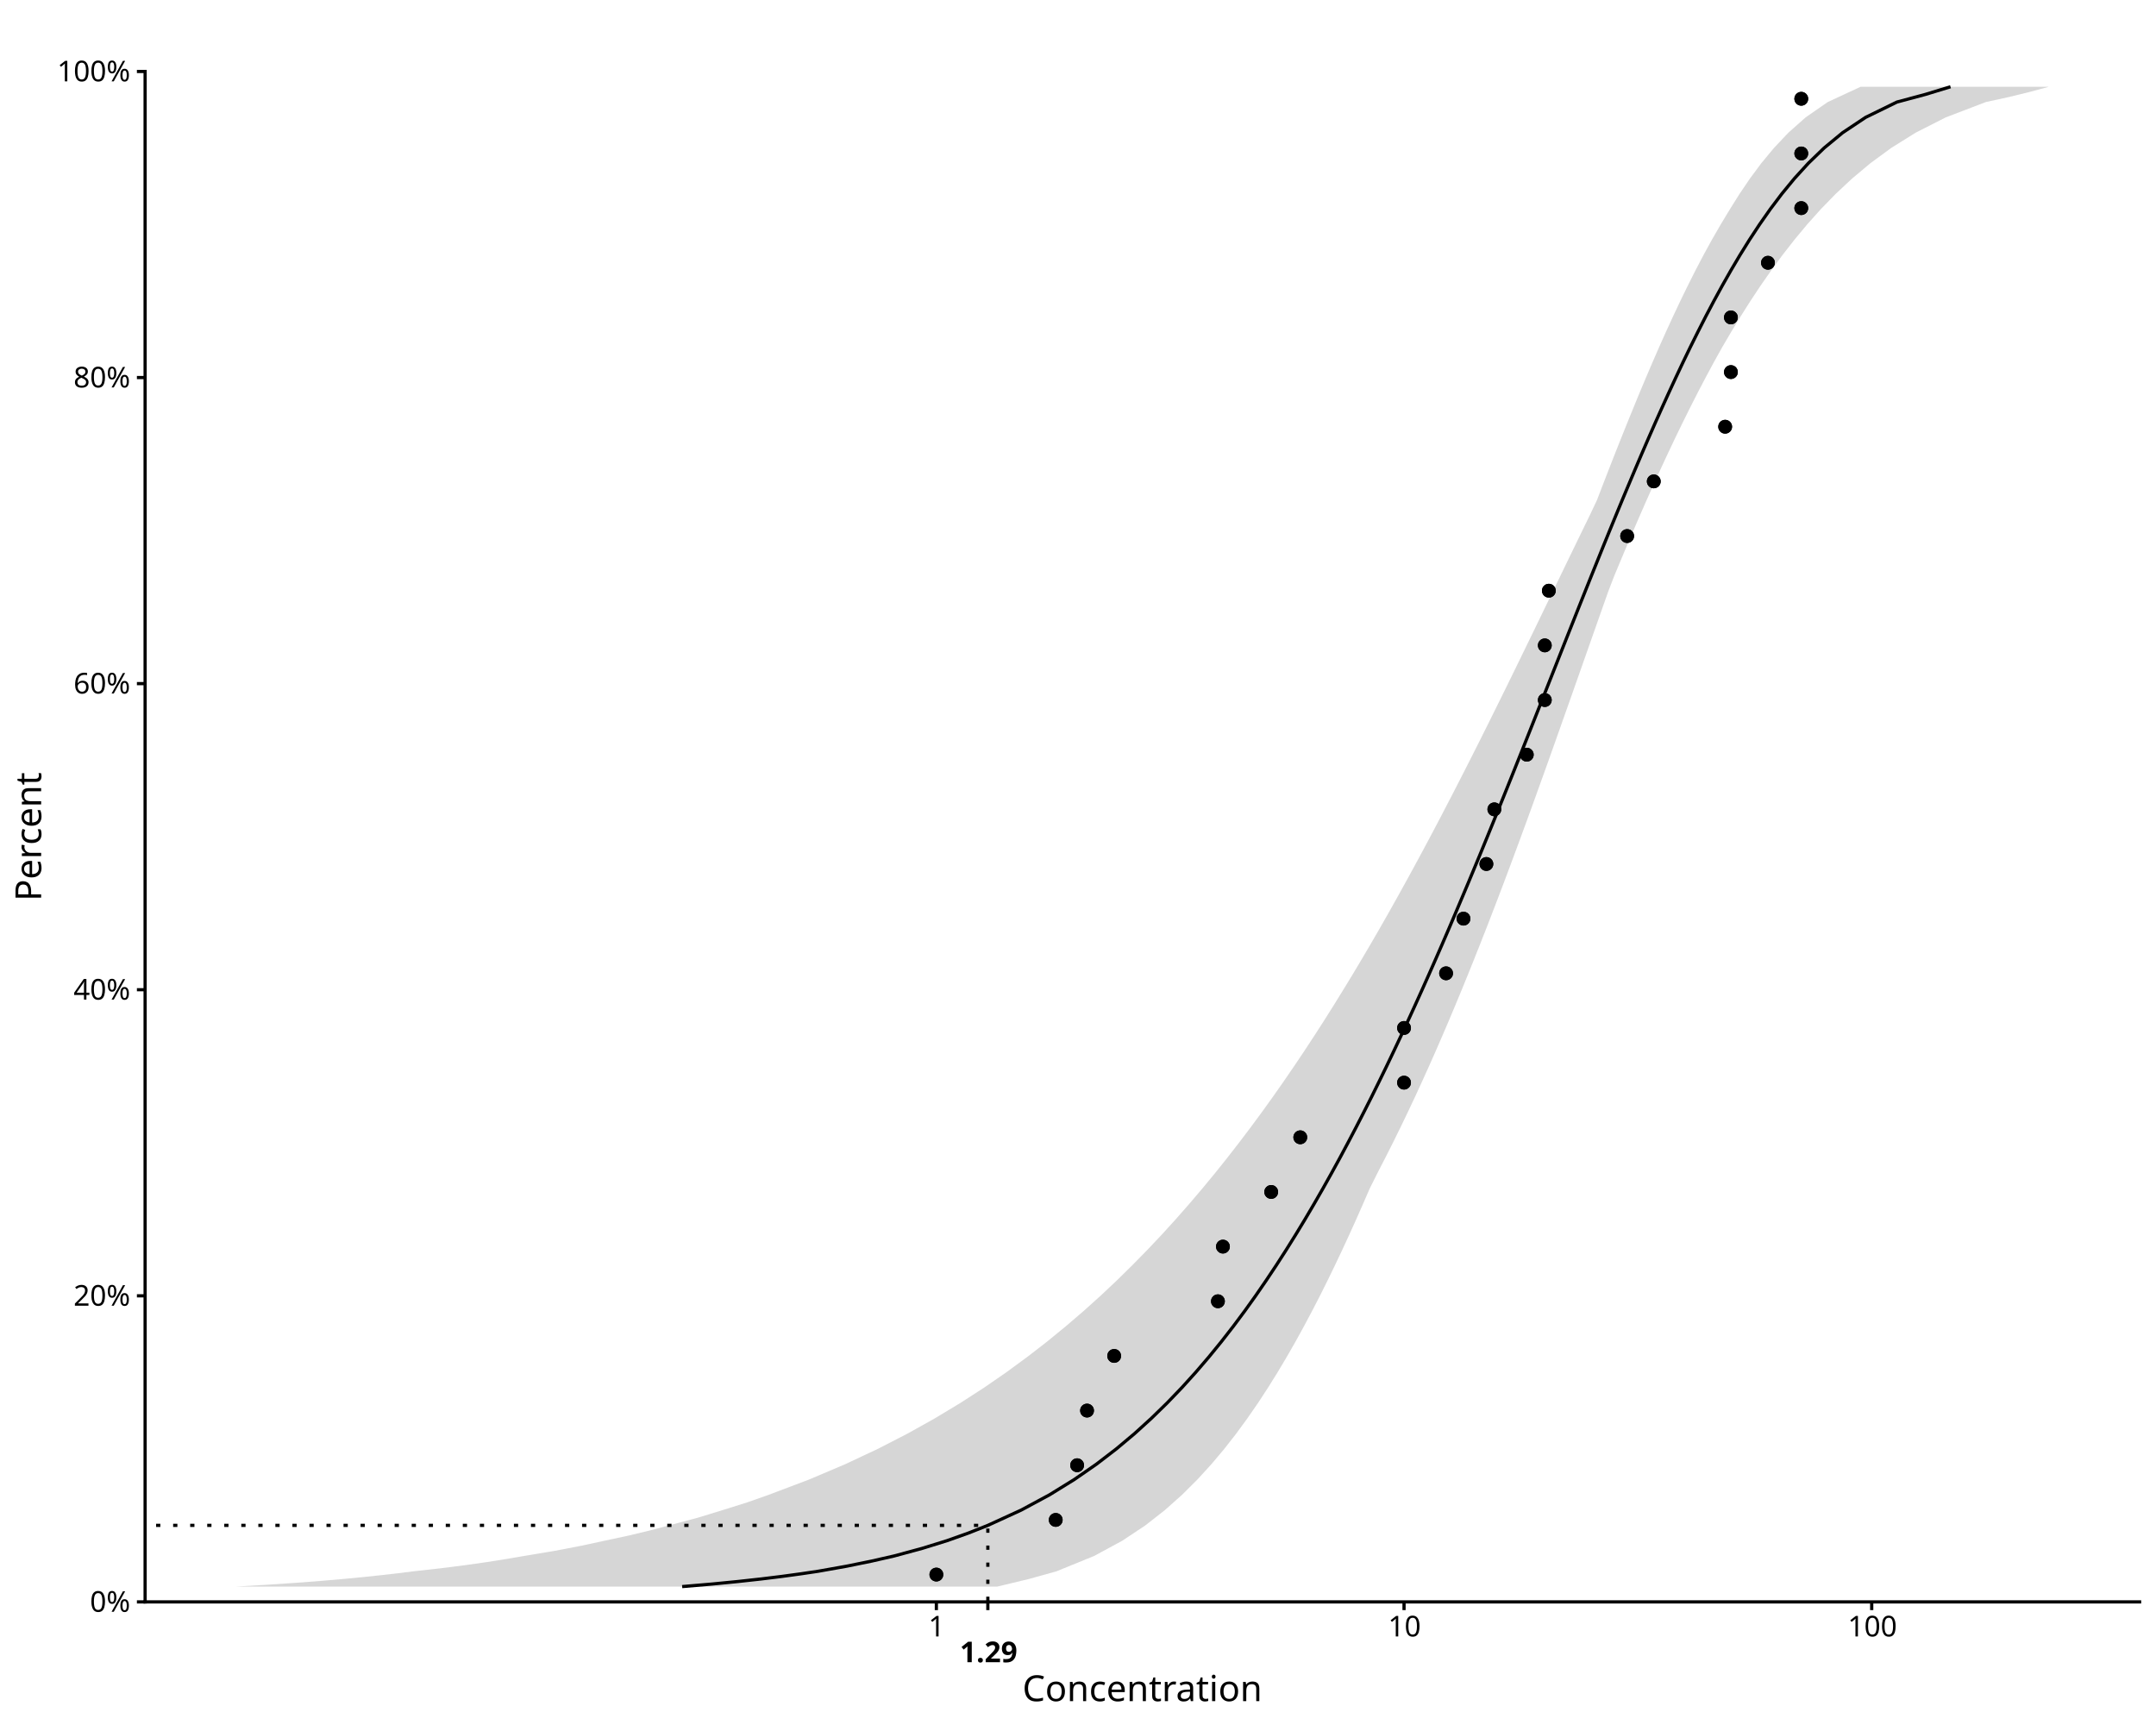
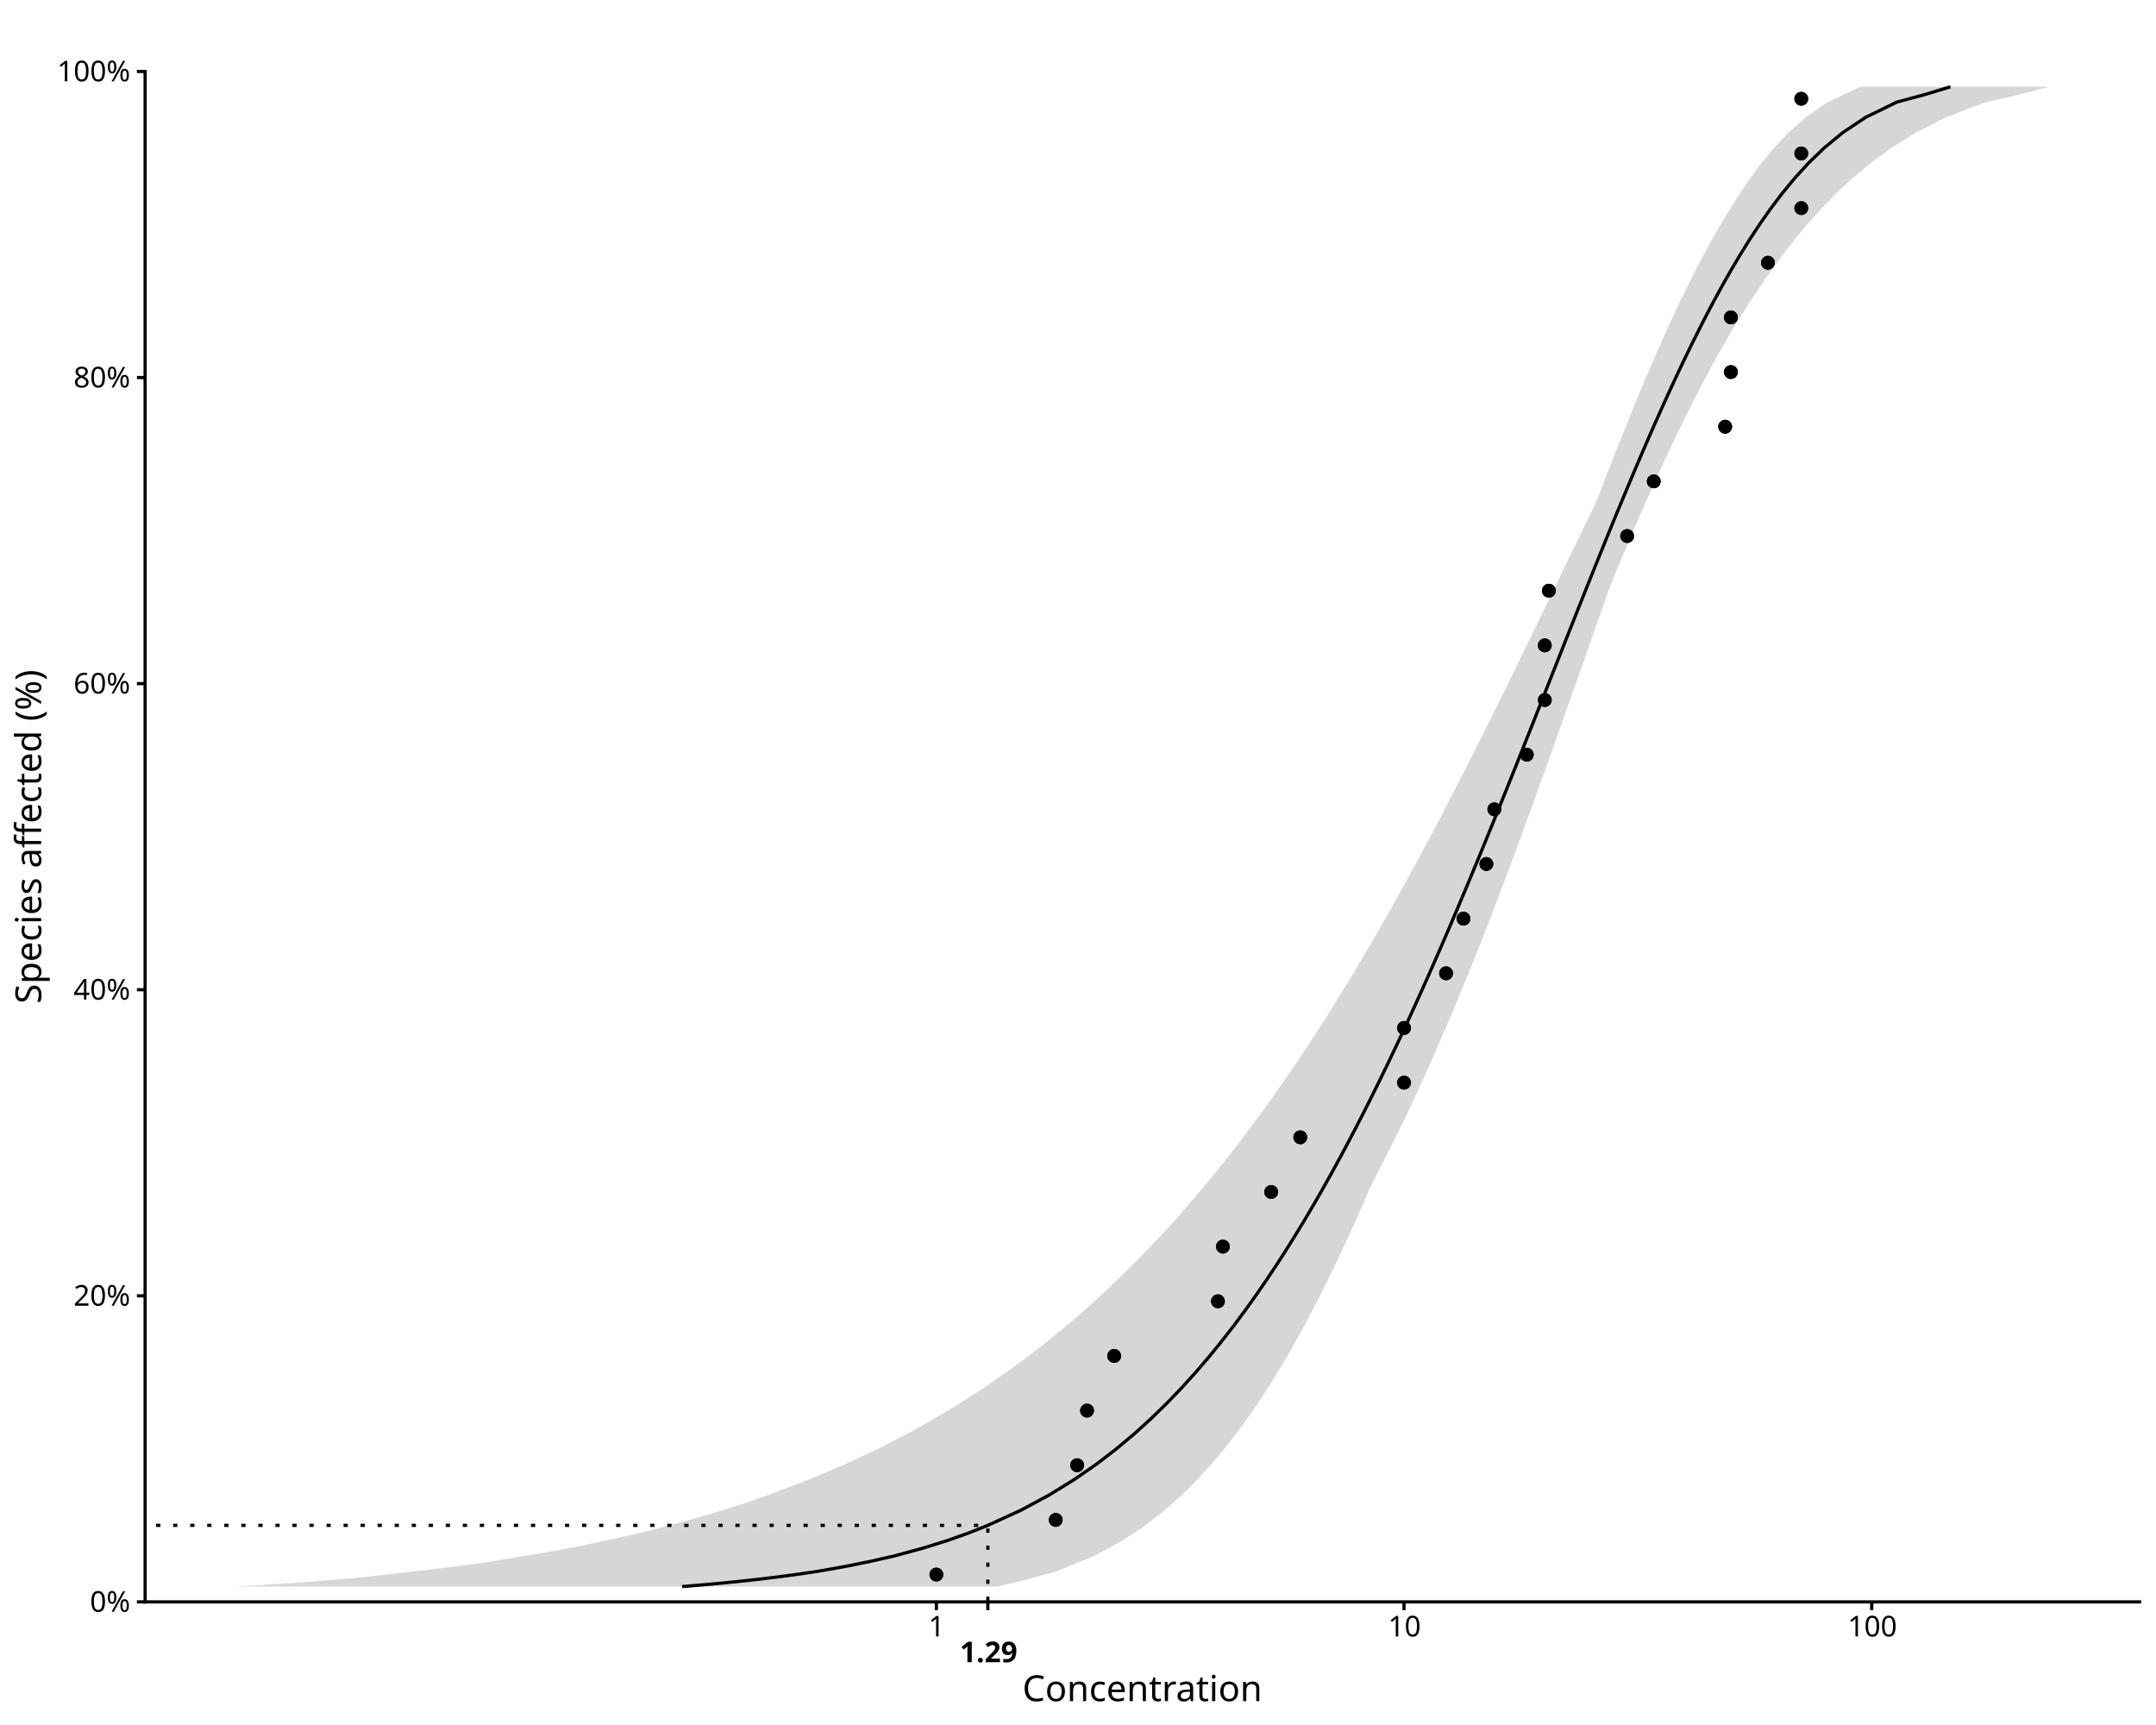
<svg xmlns="http://www.w3.org/2000/svg" class="svglite" data-engine-version="2.0" width="720.00pt" height="576.00pt" viewBox="0 0 720.00 576.00">
  <defs>
    <style type="text/css">
    .svglite line, .svglite polyline, .svglite polygon, .svglite path, .svglite rect, .svglite circle {
      fill: none;
      stroke: #000000;
      stroke-linecap: round;
      stroke-linejoin: round;
      stroke-miterlimit: 10.00;
    }
  </style>
  </defs>
  <rect width="100%" height="100%" style="stroke: none; fill: #FFFFFF;" />
  <defs>
    <clipPath id="cpMC4wMHw3MjAuMDB8MC4wMHw1NzYuMDA=">
      <rect x="0.00" y="0.00" width="720.00" height="576.00" />
    </clipPath>
  </defs>
  <g clip-path="url(#cpMC4wMHw3MjAuMDB8MC4wMHw1NzYuMDA=)">
    <rect x="0.00" y="0.00" width="720.00" height="576.00" style="stroke-width: 1.07; stroke: #FFFFFF; fill: #FFFFFF;" />
  </g>
  <defs>
    <clipPath id="cpNDguNDZ8NzE0LjUyfDIzLjg2fDUzNC44OQ==">
      <rect x="48.46" y="23.86" width="666.07" height="511.03" />
    </clipPath>
  </defs>
  <g clip-path="url(#cpNDguNDZ8NzE0LjUyfDIzLjg2fDUzNC44OQ==)">
    <rect x="48.46" y="23.86" width="666.07" height="511.03" style="stroke-width: 1.07; stroke: none; fill: #FFFFFF;" />
    <polygon points="333.06,529.78 343.67,527.23 352.84,524.67 365.38,519.56 374.82,514.45 382.50,509.34 389.03,504.23 394.76,499.12 399.90,494.01 404.56,488.90 408.86,483.79 412.85,478.68 416.59,473.57 420.12,468.46 423.46,463.35 426.65,458.24 429.69,453.13 432.62,448.02 435.43,442.91 438.15,437.80 440.79,432.69 443.34,427.58 445.83,422.46 448.25,417.35 450.61,412.24 452.92,407.13 455.18,402.02 457.40,396.91 459.95,391.80 462.58,386.69 465.16,381.58 467.68,376.47 470.14,371.36 472.55,366.25 474.90,361.14 477.21,356.03 479.48,350.92 481.70,345.81 483.89,340.70 486.04,335.59 488.16,330.48 490.24,325.37 492.30,320.26 494.33,315.15 496.34,310.04 498.32,304.93 500.28,299.82 502.22,294.71 504.14,289.60 506.04,284.49 507.93,279.38 509.80,274.27 511.67,269.15 513.51,264.04 515.35,258.93 517.18,253.82 519.00,248.71 520.81,243.60 522.62,238.49 524.43,233.38 526.23,228.27 528.03,223.16 529.83,218.05 531.63,212.94 533.43,207.83 535.23,202.72 537.04,197.61 539.00,192.50 541.13,187.39 543.28,182.28 545.46,177.17 547.67,172.06 549.91,166.95 552.20,161.84 554.52,156.73 556.89,151.62 559.31,146.51 561.79,141.40 564.32,136.29 566.92,131.18 569.59,126.07 572.34,120.95 575.19,115.84 578.19,110.73 581.31,105.62 584.55,100.51 587.94,95.40 591.50,90.29 595.25,85.18 599.24,80.07 603.49,74.96 608.06,69.85 613.03,64.74 618.50,59.63 624.60,54.52 631.56,49.41 639.74,44.30 649.80,39.19 663.17,34.08 670.95,32.38 677.92,30.67 684.24,28.97 679.53,28.97 674.46,28.97 668.99,28.97 663.03,28.97 656.50,28.97 649.27,28.97 641.18,28.97 631.99,28.97 621.36,28.97 610.37,34.08 603.00,39.19 597.24,44.30 592.41,49.41 588.18,54.52 584.39,59.63 580.93,64.74 577.72,69.85 574.63,74.96 571.68,80.07 568.88,85.18 566.20,90.29 563.63,95.40 561.14,100.51 558.73,105.62 556.38,110.73 554.10,115.84 551.87,120.95 549.68,126.07 547.53,131.18 545.43,136.29 543.35,141.40 541.30,146.51 539.27,151.62 537.27,156.73 535.29,161.84 533.33,166.95 530.91,172.06 528.42,177.17 525.94,182.28 523.46,187.39 520.99,192.50 518.52,197.61 516.04,202.72 513.57,207.83 511.09,212.94 508.60,218.05 506.11,223.16 503.61,228.27 501.09,233.38 498.56,238.49 496.02,243.60 493.46,248.71 490.88,253.82 488.28,258.93 485.66,264.04 483.01,269.15 480.34,274.27 477.64,279.38 474.91,284.49 472.15,289.60 469.35,294.71 466.52,299.82 463.65,304.93 460.74,310.04 457.78,315.15 454.77,320.26 451.72,325.37 448.61,330.48 445.45,335.59 442.23,340.70 438.94,345.81 435.59,350.92 432.16,356.03 428.66,361.14 425.07,366.25 421.40,371.36 417.63,376.47 413.76,381.58 409.79,386.69 405.70,391.80 401.48,396.91 397.13,402.02 392.64,407.13 387.99,412.24 383.16,417.35 378.15,422.46 372.94,427.58 367.51,432.69 361.83,437.80 355.87,442.91 349.62,448.02 343.02,453.13 336.05,458.24 328.64,463.35 320.73,468.46 312.25,473.57 303.11,478.68 293.17,483.79 282.29,488.90 270.25,494.01 256.75,499.12 249.49,501.68 241.37,504.23 233.01,506.79 223.46,509.34 217.03,511.04 209.92,512.75 201.97,514.45 194.10,516.15 185.20,517.86 174.95,519.56 169.02,520.58 162.52,521.61 155.34,522.63 147.30,523.65 138.18,524.67 133.04,525.31 127.48,525.95 121.42,526.59 114.77,527.23 107.39,527.87 99.12,528.50 89.69,529.14 78.73,529.78 " style="stroke-width: 1.07; stroke: none; fill: #333333; fill-opacity: 0.20;" />
    <polyline points="227.81,529.78 237.80,528.93 246.51,528.08 254.23,527.23 261.15,526.38 267.44,525.52 273.19,524.67 282.75,522.97 291.13,521.26 298.59,519.56 308.00,517.01 316.26,514.45 323.42,511.90 329.89,509.34 341.04,504.23 350.52,499.12 358.79,494.01 366.16,488.90 372.82,483.79 378.91,478.68 384.53,473.57 389.77,468.46 394.68,463.35 399.31,458.24 403.69,453.13 407.86,448.02 411.84,442.91 415.65,437.80 419.31,432.69 422.83,427.58 426.24,422.46 429.53,417.35 432.72,412.24 435.82,407.13 438.83,402.02 441.77,396.91 444.63,391.80 447.43,386.69 450.16,381.58 452.84,376.47 455.46,371.36 458.04,366.25 460.56,361.14 463.05,356.03 465.49,350.92 467.90,345.81 470.27,340.70 472.61,335.59 474.92,330.48 477.20,325.37 479.45,320.26 481.68,315.15 483.88,310.04 486.06,304.93 488.22,299.82 490.37,294.71 492.49,289.60 494.61,284.49 496.70,279.38 498.78,274.27 500.86,269.15 502.92,264.04 504.97,258.93 507.01,253.82 509.05,248.71 511.08,243.60 513.10,238.49 515.13,233.38 517.15,228.27 519.17,223.16 521.19,218.05 523.21,212.94 525.24,207.83 527.27,202.72 529.31,197.61 531.35,192.50 533.41,187.39 535.47,182.28 537.55,177.17 539.65,172.06 541.76,166.95 543.90,161.84 546.05,156.73 548.23,151.62 550.44,146.51 552.68,141.40 554.96,136.29 557.28,131.18 559.64,126.07 562.05,120.95 564.52,115.84 567.06,110.73 569.66,105.62 572.35,100.51 575.14,95.40 578.04,90.29 581.06,85.18 584.24,80.07 587.60,74.96 591.18,69.85 595.03,64.74 599.23,59.63 603.89,54.52 609.17,49.41 615.36,44.30 623.02,39.19 633.47,34.08 643.01,31.52 651.37,28.97 " style="stroke-width: 1.07; stroke-linecap: butt;" />
    <polyline points="-312.03,509.34 22.94,509.34 69.71,509.34 97.13,509.34 116.60,509.34 131.71,509.34 144.06,509.34 154.51,509.34 163.56,509.34 171.54,509.34 178.68,509.34 185.14,509.34 191.04,509.34 196.46,509.34 201.49,509.34 206.17,509.34 210.54,509.34 214.65,509.34 218.53,509.34 222.19,509.34 225.67,509.34 228.98,509.34 232.13,509.34 235.15,509.34 238.03,509.34 240.80,509.34 243.46,509.34 246.02,509.34 248.49,509.34 250.87,509.34 253.16,509.34 255.39,509.34 257.54,509.34 259.63,509.34 261.65,509.34 263.62,509.34 265.53,509.34 267.39,509.34 269.19,509.34 270.96,509.34 272.67,509.34 274.35,509.34 275.98,509.34 277.58,509.34 279.14,509.34 280.66,509.34 282.15,509.34 283.61,509.34 285.04,509.34 286.44,509.34 287.81,509.34 289.15,509.34 290.47,509.34 291.76,509.34 293.03,509.34 294.27,509.34 295.49,509.34 296.69,509.34 297.87,509.34 299.03,509.34 300.17,509.34 301.29,509.34 302.40,509.34 303.48,509.34 304.55,509.34 305.60,509.34 306.64,509.34 307.66,509.34 308.66,509.34 309.65,509.34 310.63,509.34 311.59,509.34 312.54,509.34 313.47,509.34 314.40,509.34 315.31,509.34 316.20,509.34 317.09,509.34 317.97,509.34 318.83,509.34 319.68,509.34 320.53,509.34 321.36,509.34 322.18,509.34 322.99,509.34 323.79,509.34 324.59,509.34 325.37,509.34 326.15,509.34 326.91,509.34 327.67,509.34 328.42,509.34 329.16,509.34 329.89,509.34 329.89,534.89 " style="stroke-width: 1.07; stroke-dasharray: 1.42,4.27; stroke-linecap: butt;" />
    <circle cx="363.02" cy="471.01" r="1.95" style="stroke-width: 0.71; fill: #000000;" />
    <circle cx="372.08" cy="452.76" r="1.95" style="stroke-width: 0.71; fill: #000000;" />
    <circle cx="408.40" cy="416.26" r="1.95" style="stroke-width: 0.71; fill: #000000;" />
    <circle cx="468.88" cy="361.51" r="1.95" style="stroke-width: 0.71; fill: #000000;" />
    <circle cx="499.04" cy="270.25" r="1.95" style="stroke-width: 0.71; fill: #000000;" />
    <circle cx="509.87" cy="252.00" r="1.95" style="stroke-width: 0.71; fill: #000000;" />
    <circle cx="434.23" cy="379.76" r="1.95" style="stroke-width: 0.71; fill: #000000;" />
    <circle cx="468.88" cy="343.25" r="1.95" style="stroke-width: 0.71; fill: #000000;" />
    <circle cx="488.73" cy="306.75" r="1.95" style="stroke-width: 0.71; fill: #000000;" />
    <circle cx="496.38" cy="288.50" r="1.95" style="stroke-width: 0.71; fill: #000000;" />
    <circle cx="515.89" cy="233.75" r="1.95" style="stroke-width: 0.71; fill: #000000;" />
    <circle cx="515.89" cy="215.50" r="1.95" style="stroke-width: 0.71; fill: #000000;" />
    <circle cx="517.24" cy="197.24" r="1.95" style="stroke-width: 0.71; fill: #000000;" />
    <circle cx="576.12" cy="142.49" r="1.95" style="stroke-width: 0.71; fill: #000000;" />
    <circle cx="578.04" cy="124.24" r="1.95" style="stroke-width: 0.71; fill: #000000;" />
    <circle cx="601.54" cy="69.49" r="1.95" style="stroke-width: 0.71; fill: #000000;" />
    <circle cx="601.54" cy="51.24" r="1.95" style="stroke-width: 0.71; fill: #000000;" />
    <circle cx="601.54" cy="32.98" r="1.95" style="stroke-width: 0.71; fill: #000000;" />
    <circle cx="312.70" cy="525.77" r="1.95" style="stroke-width: 0.71; fill: #000000;" />
    <circle cx="352.56" cy="507.52" r="1.95" style="stroke-width: 0.71; fill: #000000;" />
    <circle cx="359.71" cy="489.26" r="1.95" style="stroke-width: 0.71; fill: #000000;" />
    <circle cx="406.73" cy="434.51" r="1.95" style="stroke-width: 0.71; fill: #000000;" />
    <circle cx="424.52" cy="398.01" r="1.95" style="stroke-width: 0.71; fill: #000000;" />
    <circle cx="482.92" cy="325.00" r="1.95" style="stroke-width: 0.71; fill: #000000;" />
    <circle cx="543.39" cy="178.99" r="1.95" style="stroke-width: 0.71; fill: #000000;" />
    <circle cx="552.28" cy="160.74" r="1.95" style="stroke-width: 0.71; fill: #000000;" />
    <circle cx="578.04" cy="105.99" r="1.95" style="stroke-width: 0.71; fill: #000000;" />
    <circle cx="590.41" cy="87.74" r="1.95" style="stroke-width: 0.71; fill: #000000;" />
    <circle cx="363.02" cy="471.01" r="1.95" style="stroke-width: 0.71; fill: #000000;" />
    <circle cx="372.08" cy="452.76" r="1.95" style="stroke-width: 0.71; fill: #000000;" />
    <circle cx="408.40" cy="416.26" r="1.95" style="stroke-width: 0.71; fill: #000000;" />
    <circle cx="468.88" cy="361.51" r="1.95" style="stroke-width: 0.71; fill: #000000;" />
    <circle cx="499.04" cy="270.25" r="1.95" style="stroke-width: 0.71; fill: #000000;" />
    <circle cx="509.87" cy="252.00" r="1.95" style="stroke-width: 0.71; fill: #000000;" />
    <circle cx="434.23" cy="379.76" r="1.95" style="stroke-width: 0.71; fill: #000000;" />
    <circle cx="468.88" cy="343.25" r="1.95" style="stroke-width: 0.71; fill: #000000;" />
    <circle cx="488.73" cy="306.75" r="1.95" style="stroke-width: 0.71; fill: #000000;" />
    <circle cx="496.38" cy="288.50" r="1.95" style="stroke-width: 0.71; fill: #000000;" />
    <circle cx="515.89" cy="233.75" r="1.95" style="stroke-width: 0.71; fill: #000000;" />
    <circle cx="515.89" cy="215.50" r="1.95" style="stroke-width: 0.71; fill: #000000;" />
    <circle cx="517.24" cy="197.24" r="1.95" style="stroke-width: 0.71; fill: #000000;" />
    <circle cx="576.12" cy="142.49" r="1.95" style="stroke-width: 0.71; fill: #000000;" />
    <circle cx="578.04" cy="124.24" r="1.95" style="stroke-width: 0.71; fill: #000000;" />
    <circle cx="601.54" cy="69.49" r="1.95" style="stroke-width: 0.71; fill: #000000;" />
    <circle cx="601.54" cy="51.24" r="1.95" style="stroke-width: 0.71; fill: #000000;" />
    <circle cx="601.54" cy="32.98" r="1.95" style="stroke-width: 0.71; fill: #000000;" />
    <circle cx="312.70" cy="525.77" r="1.95" style="stroke-width: 0.71; fill: #000000;" />
    <circle cx="352.56" cy="507.52" r="1.95" style="stroke-width: 0.71; fill: #000000;" />
    <circle cx="359.71" cy="489.26" r="1.95" style="stroke-width: 0.71; fill: #000000;" />
    <circle cx="406.73" cy="434.51" r="1.95" style="stroke-width: 0.71; fill: #000000;" />
    <circle cx="424.52" cy="398.01" r="1.95" style="stroke-width: 0.71; fill: #000000;" />
    <circle cx="482.92" cy="325.00" r="1.95" style="stroke-width: 0.71; fill: #000000;" />
    <circle cx="543.39" cy="178.99" r="1.95" style="stroke-width: 0.71; fill: #000000;" />
    <circle cx="552.28" cy="160.74" r="1.95" style="stroke-width: 0.71; fill: #000000;" />
    <circle cx="578.04" cy="105.99" r="1.95" style="stroke-width: 0.71; fill: #000000;" />
    <circle cx="590.41" cy="87.74" r="1.95" style="stroke-width: 0.71; fill: #000000;" />
    <polyline points="363.02,471.01 363.02,471.01 " style="stroke-width: 1.07; stroke-linecap: butt;" />
    <polyline points="372.08,452.76 372.08,452.76 " style="stroke-width: 1.07; stroke-linecap: butt;" />
    <polyline points="408.40,416.26 408.40,416.26 " style="stroke-width: 1.07; stroke-linecap: butt;" />
    <polyline points="468.88,361.51 468.88,361.51 " style="stroke-width: 1.07; stroke-linecap: butt;" />
    <polyline points="499.04,270.25 499.04,270.25 " style="stroke-width: 1.07; stroke-linecap: butt;" />
    <polyline points="509.87,252.00 509.87,252.00 " style="stroke-width: 1.07; stroke-linecap: butt;" />
    <polyline points="434.23,379.76 434.23,379.76 " style="stroke-width: 1.07; stroke-linecap: butt;" />
    <polyline points="468.88,343.25 468.88,343.25 " style="stroke-width: 1.07; stroke-linecap: butt;" />
    <polyline points="488.73,306.75 488.73,306.75 " style="stroke-width: 1.07; stroke-linecap: butt;" />
    <polyline points="496.38,288.50 496.38,288.50 " style="stroke-width: 1.07; stroke-linecap: butt;" />
    <polyline points="515.89,233.75 515.89,233.75 " style="stroke-width: 1.07; stroke-linecap: butt;" />
    <polyline points="515.89,215.50 515.89,215.50 " style="stroke-width: 1.07; stroke-linecap: butt;" />
    <polyline points="517.24,197.24 517.24,197.24 " style="stroke-width: 1.07; stroke-linecap: butt;" />
    <polyline points="576.12,142.49 576.12,142.49 " style="stroke-width: 1.07; stroke-linecap: butt;" />
    <polyline points="578.04,124.24 578.04,124.24 " style="stroke-width: 1.07; stroke-linecap: butt;" />
    <polyline points="601.54,69.49 601.54,69.49 " style="stroke-width: 1.07; stroke-linecap: butt;" />
    <polyline points="601.54,51.24 601.54,51.24 " style="stroke-width: 1.07; stroke-linecap: butt;" />
    <polyline points="601.54,32.98 601.54,32.98 " style="stroke-width: 1.07; stroke-linecap: butt;" />
    <polyline points="312.70,525.77 312.70,525.77 " style="stroke-width: 1.07; stroke-linecap: butt;" />
    <polyline points="352.56,507.52 352.56,507.52 " style="stroke-width: 1.07; stroke-linecap: butt;" />
    <polyline points="359.71,489.26 359.71,489.26 " style="stroke-width: 1.07; stroke-linecap: butt;" />
    <polyline points="406.73,434.51 406.73,434.51 " style="stroke-width: 1.07; stroke-linecap: butt;" />
    <polyline points="424.52,398.01 424.52,398.01 " style="stroke-width: 1.07; stroke-linecap: butt;" />
    <polyline points="482.92,325.00 482.92,325.00 " style="stroke-width: 1.07; stroke-linecap: butt;" />
    <polyline points="543.39,178.99 543.39,178.99 " style="stroke-width: 1.07; stroke-linecap: butt;" />
    <polyline points="552.28,160.74 552.28,160.74 " style="stroke-width: 1.07; stroke-linecap: butt;" />
    <polyline points="578.04,105.99 578.04,105.99 " style="stroke-width: 1.07; stroke-linecap: butt;" />
    <polyline points="590.41,87.74 590.41,87.74 " style="stroke-width: 1.07; stroke-linecap: butt;" />
  </g>
  <g clip-path="url(#cpMC4wMHw3MjAuMDB8MC4wMHw1NzYuMDA=)">
    <polyline points="48.46,534.89 48.46,511.66 48.46,488.43 48.46,465.21 48.46,441.98 48.46,418.75 48.46,395.52 48.46,372.29 48.46,349.06 48.46,325.83 48.46,302.60 48.46,279.38 48.46,256.15 48.46,232.92 48.46,209.69 48.46,186.46 48.46,163.23 48.46,140.00 48.46,116.77 48.46,93.54 48.46,70.32 48.46,47.09 48.46,23.86 " style="stroke-width: 1.07; stroke-linecap: square;" />
    <text x="43.52" y="538.20" text-anchor="end" style="font-size: 9.60px; font-family: sans;" textLength="13.88px" lengthAdjust="spacingAndGlyphs">0%</text>
    <text x="43.52" y="435.99" text-anchor="end" style="font-size: 9.60px; font-family: sans;" textLength="19.22px" lengthAdjust="spacingAndGlyphs">20%</text>
    <text x="43.52" y="333.78" text-anchor="end" style="font-size: 9.60px; font-family: sans;" textLength="19.22px" lengthAdjust="spacingAndGlyphs">40%</text>
    <text x="43.52" y="231.58" text-anchor="end" style="font-size: 9.60px; font-family: sans;" textLength="19.22px" lengthAdjust="spacingAndGlyphs">60%</text>
    <text x="43.52" y="129.37" text-anchor="end" style="font-size: 9.60px; font-family: sans;" textLength="19.22px" lengthAdjust="spacingAndGlyphs">80%</text>
    <text x="43.52" y="27.16" text-anchor="end" style="font-size: 9.60px; font-family: sans;" textLength="24.55px" lengthAdjust="spacingAndGlyphs">100%</text>
    <polyline points="45.72,534.89 48.46,534.89 " style="stroke-width: 1.07; stroke-linecap: butt;" />
    <polyline points="45.72,432.69 48.46,432.69 " style="stroke-width: 1.07; stroke-linecap: butt;" />
    <polyline points="45.72,330.48 48.46,330.48 " style="stroke-width: 1.07; stroke-linecap: butt;" />
    <polyline points="45.72,228.27 48.46,228.27 " style="stroke-width: 1.07; stroke-linecap: butt;" />
    <polyline points="45.72,126.07 48.46,126.07 " style="stroke-width: 1.07; stroke-linecap: butt;" />
    <polyline points="45.72,23.86 48.46,23.86 " style="stroke-width: 1.07; stroke-linecap: butt;" />
    <polyline points="48.46,534.89 404.58,534.89 451.41,534.89 478.86,534.89 498.34,534.89 513.46,534.89 525.81,534.89 536.26,534.89 545.31,534.89 553.29,534.89 560.44,534.89 566.90,534.89 572.80,534.89 578.22,534.89 583.25,534.89 587.93,534.89 592.30,534.89 596.41,534.89 600.29,534.89 603.96,534.89 607.43,534.89 610.74,534.89 613.90,534.89 616.91,534.89 619.80,534.89 622.57,534.89 625.23,534.89 627.79,534.89 630.25,534.89 632.63,534.89 634.93,534.89 637.15,534.89 639.31,534.89 641.39,534.89 643.42,534.89 645.39,534.89 647.30,534.89 649.15,534.89 650.96,534.89 652.72,534.89 654.44,534.89 656.12,534.89 657.75,534.89 659.35,534.89 660.90,534.89 662.43,534.89 663.92,534.89 665.38,534.89 666.81,534.89 668.20,534.89 669.57,534.89 670.92,534.89 672.23,534.89 673.53,534.89 674.79,534.89 676.04,534.89 677.26,534.89 678.46,534.89 679.64,534.89 680.80,534.89 681.94,534.89 683.06,534.89 684.16,534.89 685.25,534.89 686.32,534.89 687.37,534.89 688.40,534.89 689.42,534.89 690.43,534.89 691.42,534.89 692.40,534.89 693.36,534.89 694.31,534.89 695.24,534.89 696.16,534.89 697.07,534.89 697.97,534.89 698.86,534.89 699.73,534.89 700.60,534.89 701.45,534.89 702.29,534.89 703.13,534.89 703.95,534.89 704.76,534.89 705.56,534.89 706.36,534.89 707.14,534.89 707.92,534.89 708.68,534.89 709.44,534.89 710.19,534.89 710.93,534.89 711.66,534.89 712.39,534.89 713.11,534.89 713.82,534.89 714.52,534.89 " style="stroke-width: 1.07; stroke-linecap: square;" />
    <polyline points="312.70,537.63 312.70,534.89 " style="stroke-width: 1.07; stroke-linecap: butt;" />
    <polyline points="468.88,537.63 468.88,534.89 " style="stroke-width: 1.07; stroke-linecap: butt;" />
    <polyline points="625.06,537.63 625.06,534.89 " style="stroke-width: 1.07; stroke-linecap: butt;" />
    <polyline points="329.89,537.63 329.89,534.89 " style="stroke-width: 1.07; stroke-linecap: butt;" />
    <text x="310.03" y="546.43" style="font-size: 9.60px; font-family: sans;" textLength="5.34px" lengthAdjust="spacingAndGlyphs">1</text>
    <text x="463.54" y="546.43" style="font-size: 9.60px; font-family: sans;" textLength="10.68px" lengthAdjust="spacingAndGlyphs">10</text>
    <text x="617.05" y="546.43" style="font-size: 9.60px; font-family: sans;" textLength="16.02px" lengthAdjust="spacingAndGlyphs">100</text>
    <text x="320.55" y="555.04" style="font-size: 9.60px; font-weight: bold; font-family: sans;" textLength="18.69px" lengthAdjust="spacingAndGlyphs">1.29</text>
    <text x="381.49" y="568.03" text-anchor="middle" style="font-size: 12.00px; font-family: sans;" textLength="74.72px" lengthAdjust="spacingAndGlyphs">Concentration</text>
-     <text transform="translate(13.74,279.38) rotate(-90)" text-anchor="middle" style="font-size: 12.00px; font-family: sans;" textLength="41.36px" lengthAdjust="spacingAndGlyphs">Percent</text>
+     <text transform="translate(13.74,279.38) rotate(-90)" text-anchor="middle" style="font-size: 12.00px; font-family: sans;" textLength="110.74px" lengthAdjust="spacingAndGlyphs">Species affected (%)</text>
  </g>
</svg>
